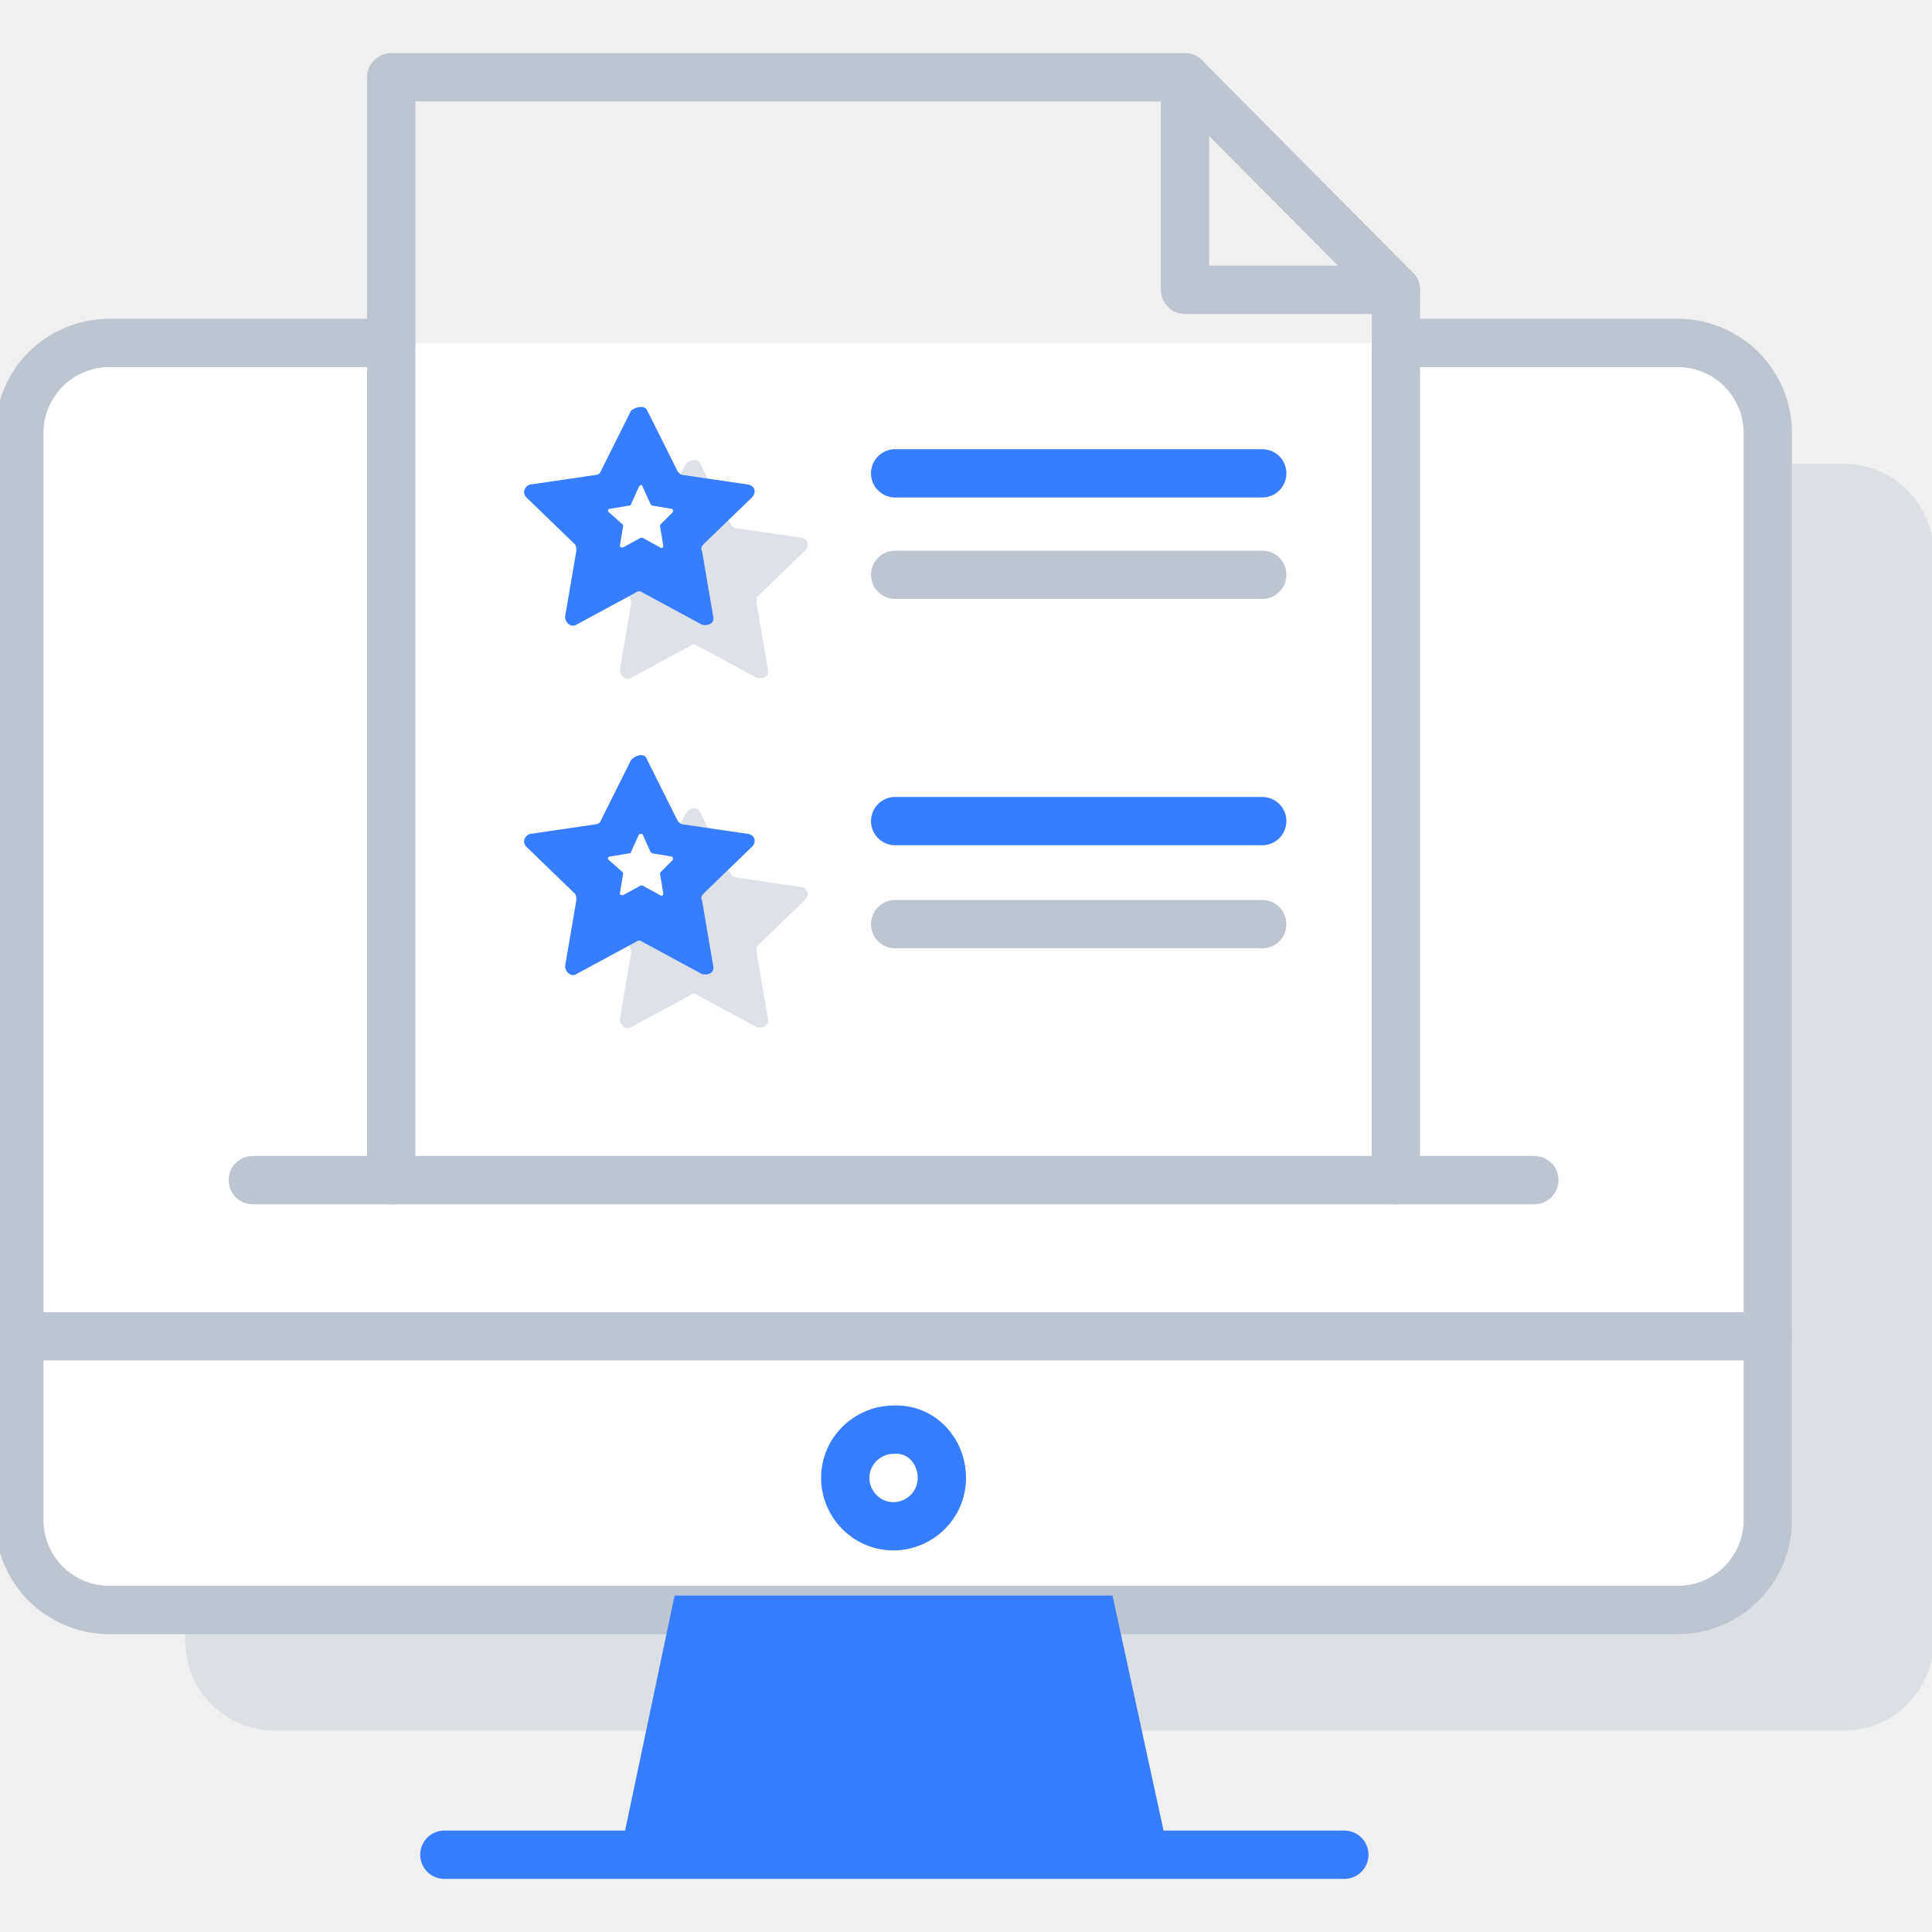
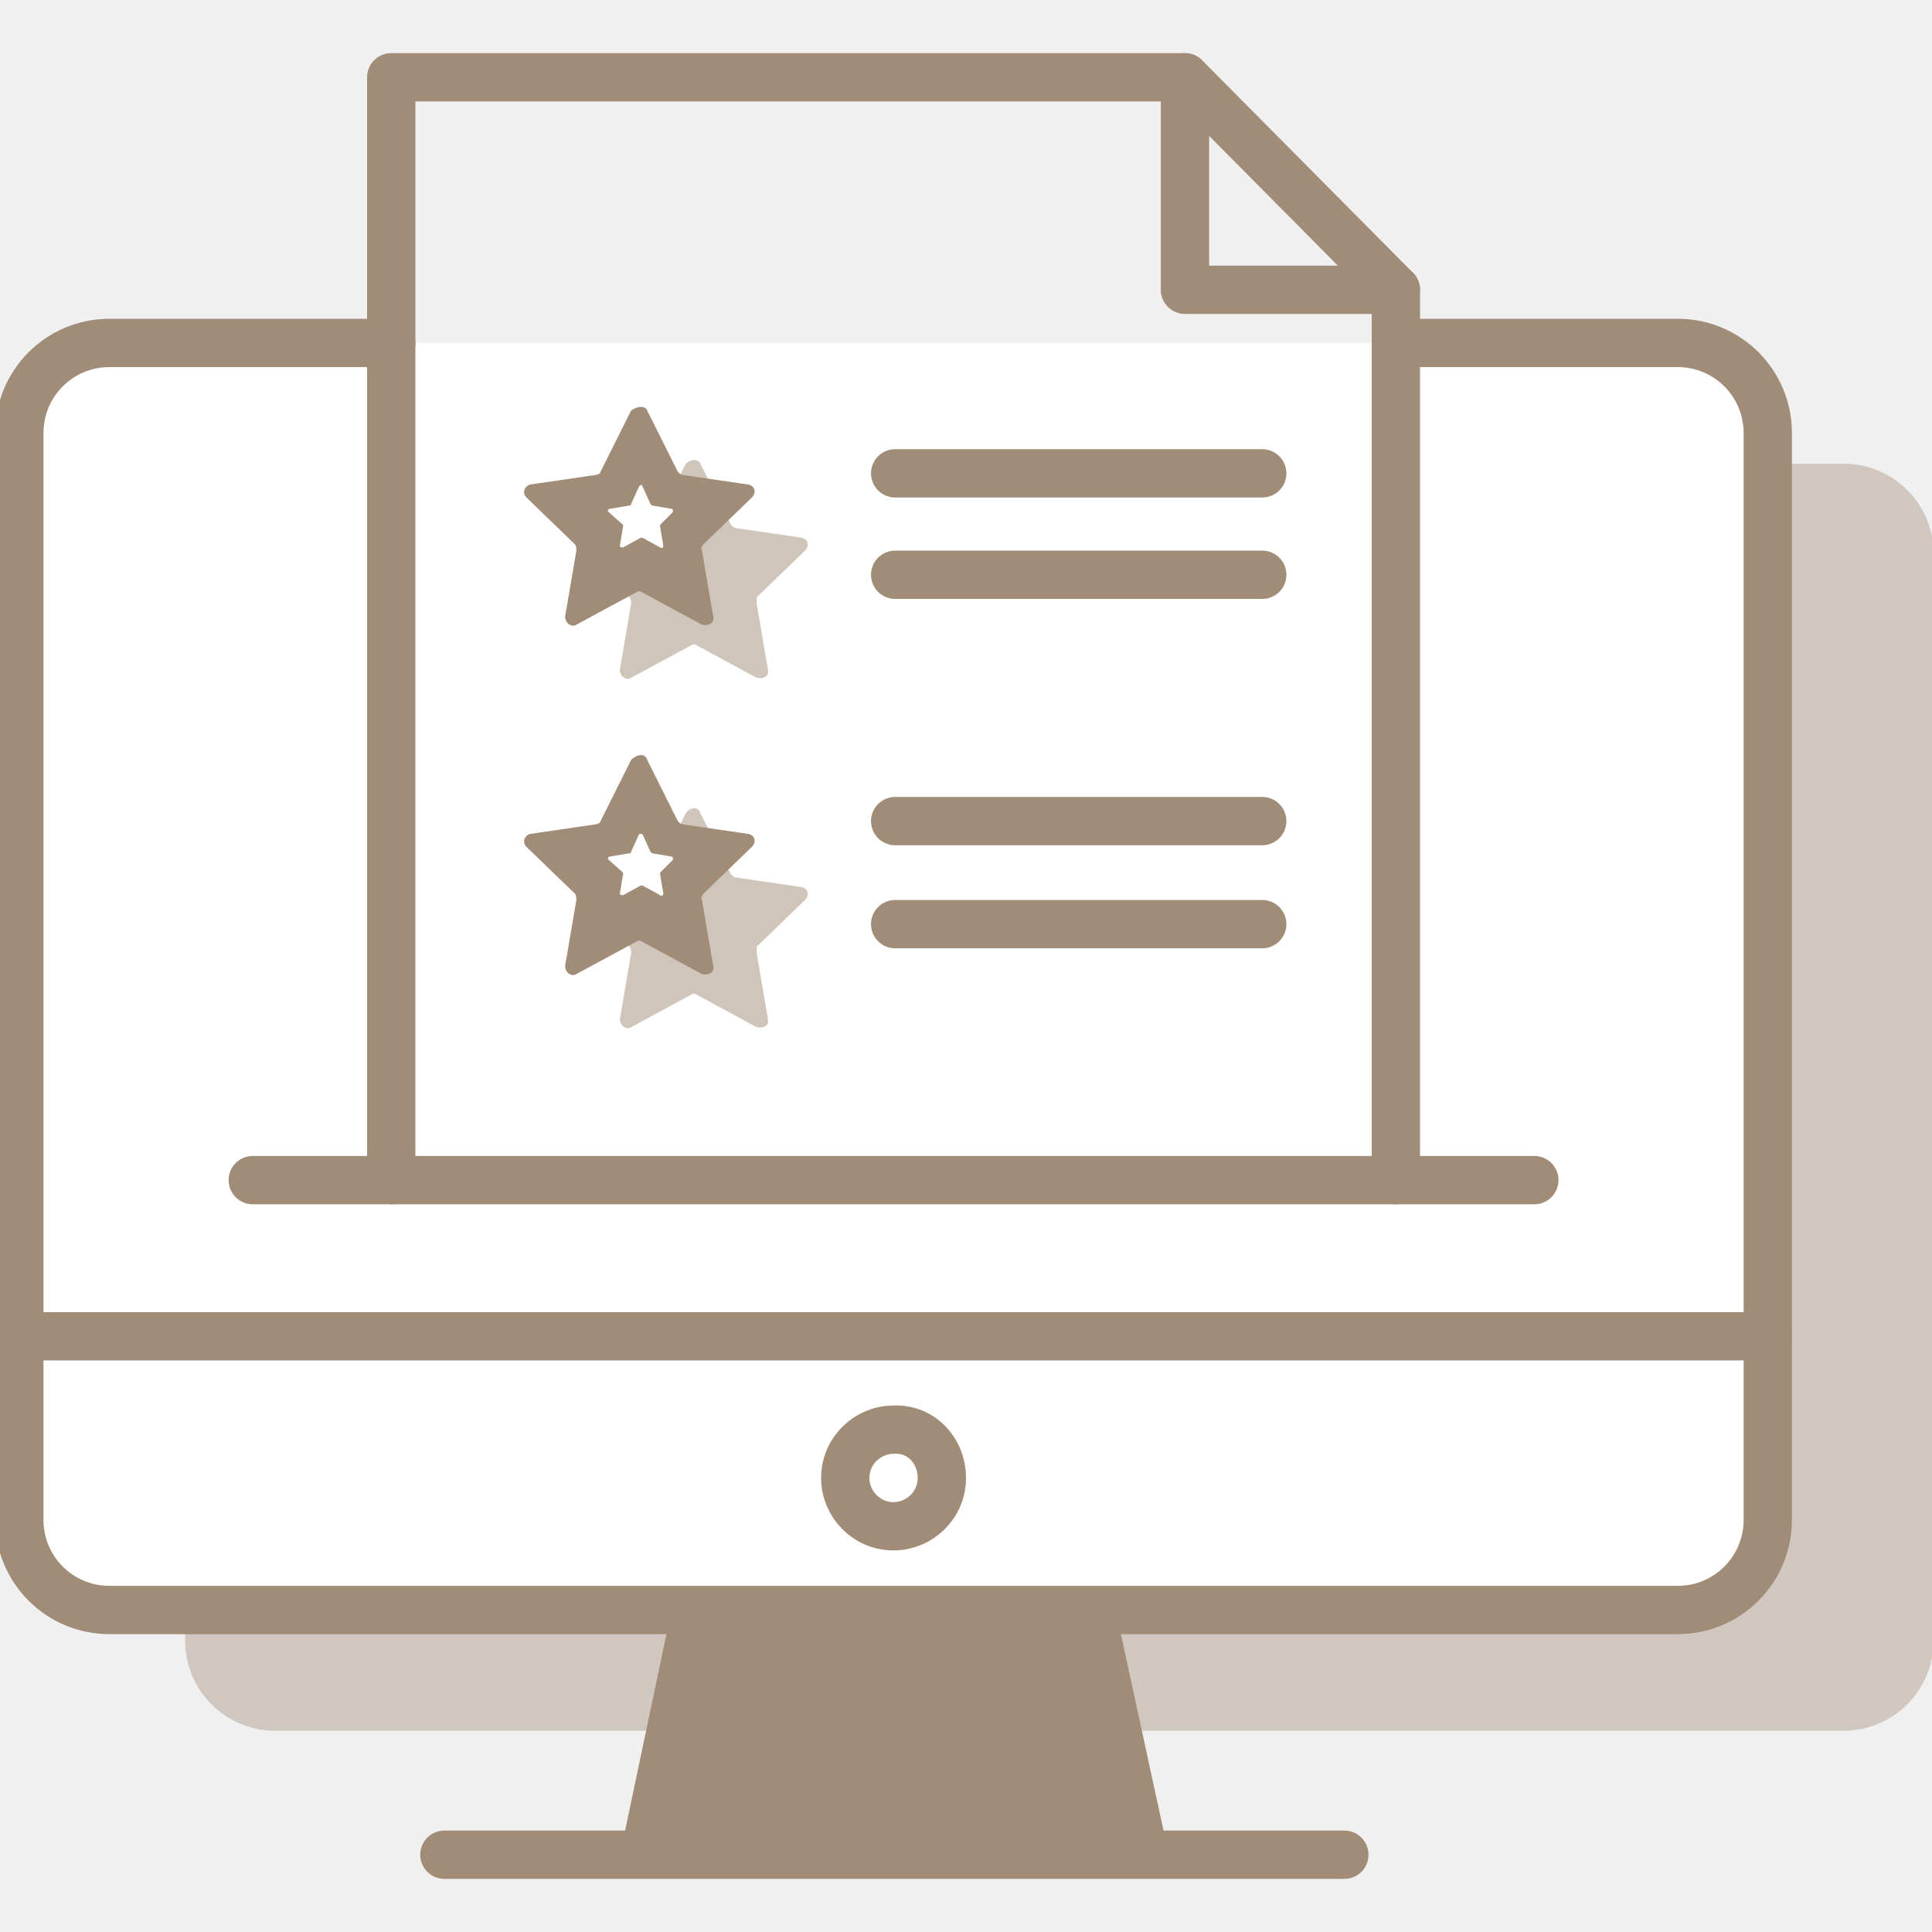
<svg xmlns="http://www.w3.org/2000/svg" x="0px" y="0px" viewBox="0 0 120 120" style="enable-background:new 0 0 120 120;" xml:space="preserve">
  <style type="text/css">
- 	.icon-40-0{fill:#BDC5D1;}
- 	.icon-40-1{fill:#FFFFFF;stroke:#BDC5D1;}
- 	.icon-40-2{fill:none;stroke:#BDC5D1;}
- 	.icon-40-3{fill:none;stroke:#377DFF;}
- 	.icon-40-4{fill:#377DFF;}
+ 	.icon-40-0{fill:#A08C77;}
+ 	.icon-40-1{fill:#FFFFFF;stroke:#A08C77;}
+ 	.icon-40-2{fill:none;stroke:#A08C77;}
+ 	.icon-40-3{fill:none;stroke:#A08C77;}
+ 	.icon-40-4{fill:#A08C77;}
	.icon-40-5{fill:#FFFFFF;}
</style>
  <path class="icon-40-0 fill-gray-400" opacity=".4" d="M97,28.8h17.5c3.1,0,5.6,2.5,5.6,5.6v67.5c0,3.1-2.5,5.6-5.6,5.6H17.1c-3.1,0-5.6-2.5-5.6-5.6V34.3  c0-3.1,2.5-5.6,5.6-5.6h17.5" />
  <path class="icon-40-1 fill-white stroke-gray-400" stroke-width="3" stroke-linecap="round" stroke-linejoin="round" stroke-miterlimit="10" d="M86.7,21.3h17.5c3.1,0,5.6,2.5,5.6,5.6v67.5c0,3.1-2.5,5.6-5.6,5.6H6.8c-3.1,0-5.6-2.5-5.6-5.6V26.9  c0-3.1,2.5-5.6,5.6-5.6h17.5" />
  <line class="icon-40-2 fill-none stroke-gray-400" stroke-width="3" stroke-linecap="round" stroke-linejoin="round" stroke-miterlimit="10" x1="55.6" y1="35.7" x2="78.4" y2="35.7" />
  <line class="icon-40-3 fill-none stroke-primary" stroke-width="3" stroke-linecap="round" stroke-linejoin="round" stroke-miterlimit="10" x1="55.6" y1="29.4" x2="78.4" y2="29.4" />
  <polygon class="icon-40-2 fill-none stroke-gray-400" stroke-width="3" stroke-linecap="round" stroke-linejoin="round" stroke-miterlimit="10" points="73.6,18 86.7,18 73.6,4.8 " />
  <polyline class="icon-40-2 fill-none stroke-gray-400" stroke-width="3" stroke-linecap="round" stroke-linejoin="round" stroke-miterlimit="10" points="24.3,73.3 24.3,4.8 73.6,4.8 " />
  <line class="icon-40-2 fill-none stroke-gray-400" stroke-width="3" stroke-linecap="round" stroke-linejoin="round" stroke-miterlimit="10" x1="86.7" y1="18" x2="86.7" y2="73.3" />
  <path class="icon-40-0 fill-gray-400" opacity=".5" d="M43.5,28.8l1.9,3.8c0.1,0.1,0.2,0.2,0.3,0.2l4.1,0.6c0.4,0.1,0.5,0.5,0.2,0.8l-3,2.9C47,37.2,47,37.4,47,37.5  l0.7,4.1c0.1,0.4-0.3,0.6-0.7,0.5l-3.7-2c-0.1-0.1-0.3-0.1-0.4,0l-3.7,2c-0.3,0.2-0.7-0.1-0.7-0.5l0.7-4.1c0-0.1,0-0.3-0.1-0.4  l-3-2.9c-0.3-0.3-0.1-0.7,0.2-0.8l4.1-0.6c0.1,0,0.3-0.1,0.3-0.2l1.9-3.8C42.9,28.5,43.4,28.5,43.5,28.8z" />
  <path class="icon-40-4 fill-primary" d="M40.2,25.5l1.9,3.8c0.1,0.1,0.2,0.2,0.3,0.2l4.1,0.6c0.4,0.1,0.5,0.5,0.2,0.8l-3,2.9c-0.1,0.1-0.2,0.3-0.1,0.4  l0.7,4.1c0.1,0.4-0.3,0.6-0.7,0.5l-3.7-2c-0.1-0.1-0.3-0.1-0.4,0l-3.7,2c-0.3,0.2-0.7-0.1-0.7-0.5l0.7-4.1c0-0.1,0-0.3-0.1-0.4  l-3-2.9c-0.3-0.3-0.1-0.7,0.2-0.8l4.1-0.6c0.1,0,0.3-0.1,0.3-0.2l1.9-3.8C39.6,25.2,40.1,25.2,40.2,25.5z" />
  <path class="icon-40-5 fill-white" d="M39.9,30.2l0.5,1.1c0,0,0.1,0.1,0.1,0.1l1.2,0.2c0.1,0,0.1,0.1,0.1,0.2L41,32.6c0,0,0,0.1,0,0.1l0.2,1.2  c0,0.1-0.1,0.2-0.2,0.1l-1.1-0.6c0,0-0.1,0-0.1,0L38.7,34c-0.1,0-0.2,0-0.2-0.1l0.2-1.2c0,0,0-0.1,0-0.1l-0.9-0.8  c-0.1-0.1,0-0.2,0.1-0.2l1.2-0.2c0,0,0.1,0,0.1-0.1l0.5-1.1C39.8,30.1,39.9,30.1,39.9,30.2z" />
  <line class="icon-40-3 fill-none stroke-primary" stroke-width="3" stroke-linecap="round" stroke-linejoin="round" stroke-miterlimit="10" x1="55.6" y1="51" x2="78.4" y2="51" />
  <line class="icon-40-2 fill-none stroke-gray-400" stroke-width="3" stroke-linecap="round" stroke-linejoin="round" stroke-miterlimit="10" x1="55.6" y1="57.4" x2="78.4" y2="57.4" />
  <path class="icon-40-0 fill-gray-400" opacity=".5" d="M43.5,50.5l1.9,3.8c0.1,0.1,0.2,0.2,0.3,0.2l4.1,0.6c0.4,0.1,0.5,0.5,0.2,0.8l-3,2.9C47,58.9,47,59,47,59.2  l0.7,4.1c0.1,0.4-0.3,0.6-0.7,0.5l-3.7-2c-0.1-0.1-0.3-0.1-0.4,0l-3.7,2c-0.3,0.2-0.7-0.1-0.7-0.5l0.7-4.1c0-0.1,0-0.3-0.1-0.4  l-3-2.9c-0.3-0.3-0.1-0.7,0.2-0.8l4.1-0.6c0.1,0,0.3-0.1,0.3-0.2l1.9-3.8C42.9,50.1,43.4,50.1,43.5,50.5z" />
  <path class="icon-40-4 fill-primary" d="M40.2,47.2l1.9,3.8c0.1,0.1,0.2,0.2,0.3,0.2l4.1,0.6c0.4,0.1,0.5,0.5,0.2,0.8l-3,2.9c-0.1,0.1-0.2,0.3-0.1,0.4  l0.7,4.1c0.1,0.4-0.3,0.6-0.7,0.5l-3.7-2c-0.1-0.1-0.3-0.1-0.4,0l-3.7,2c-0.3,0.2-0.7-0.1-0.7-0.5l0.7-4.1c0-0.1,0-0.3-0.1-0.4  l-3-2.9c-0.3-0.3-0.1-0.7,0.2-0.8l4.1-0.6c0.1,0,0.3-0.1,0.3-0.2l1.9-3.8C39.6,46.8,40.1,46.8,40.2,47.2z" />
  <line class="icon-40-2 fill-none stroke-gray-400" stroke-width="3" stroke-linecap="round" stroke-linejoin="round" stroke-miterlimit="10" x1="95.3" y1="73.3" x2="15.7" y2="73.3" />
  <path class="icon-40-2 fill-none stroke-gray-400" stroke-width="3" stroke-linecap="round" stroke-linejoin="round" stroke-miterlimit="10" d="M109.8,94.4" />
  <path class="icon-40-5 fill-white" d="M39.9,51.8l0.5,1.1c0,0,0.1,0.1,0.1,0.1l1.2,0.2c0.1,0,0.1,0.1,0.1,0.2L41,54.2c0,0,0,0.1,0,0.1l0.2,1.2  c0,0.1-0.1,0.2-0.2,0.1l-1.1-0.6c0,0-0.1,0-0.1,0l-1.1,0.6c-0.1,0-0.2,0-0.2-0.1l0.2-1.2c0,0,0-0.1,0-0.1l-0.9-0.8  c-0.1-0.1,0-0.2,0.1-0.2l1.2-0.2c0,0,0.1,0,0.1-0.1l0.5-1.1C39.8,51.8,39.9,51.8,39.9,51.8z" />
  <path class="icon-40-2 fill-none stroke-gray-400" stroke-width="3" stroke-linecap="round" stroke-linejoin="round" stroke-miterlimit="10" d="M99.2,83" />
  <line class="icon-40-2 fill-none stroke-gray-400" stroke-width="3" stroke-linecap="round" stroke-linejoin="round" stroke-miterlimit="10" x1="1.2" y1="83" x2="109.8" y2="83" />
  <path class="icon-40-3 fill-none stroke-primary" stroke-width="3" stroke-linecap="round" stroke-linejoin="round" stroke-miterlimit="10" d="M58.5,91.8c0,1.7-1.4,3-3,3c-1.7,0-3-1.4-3-3c0-1.7,1.4-3,3-3C57.2,88.7,58.5,90.1,58.5,91.8z" />
  <path class="icon-40-2 fill-none stroke-gray-400" stroke-width="3" stroke-linecap="round" stroke-linejoin="round" stroke-miterlimit="10" d="M8.7,83" />
  <line class="icon-40-3 fill-none stroke-primary" stroke-width="3" stroke-linecap="round" stroke-linejoin="round" stroke-miterlimit="10" x1="83.5" y1="115.2" x2="27.6" y2="115.2" />
  <polygon class="icon-40-4 fill-primary" points="41.9,99.1 38.7,114.3 72.4,114.3 69.1,99.1 " />
</svg>
